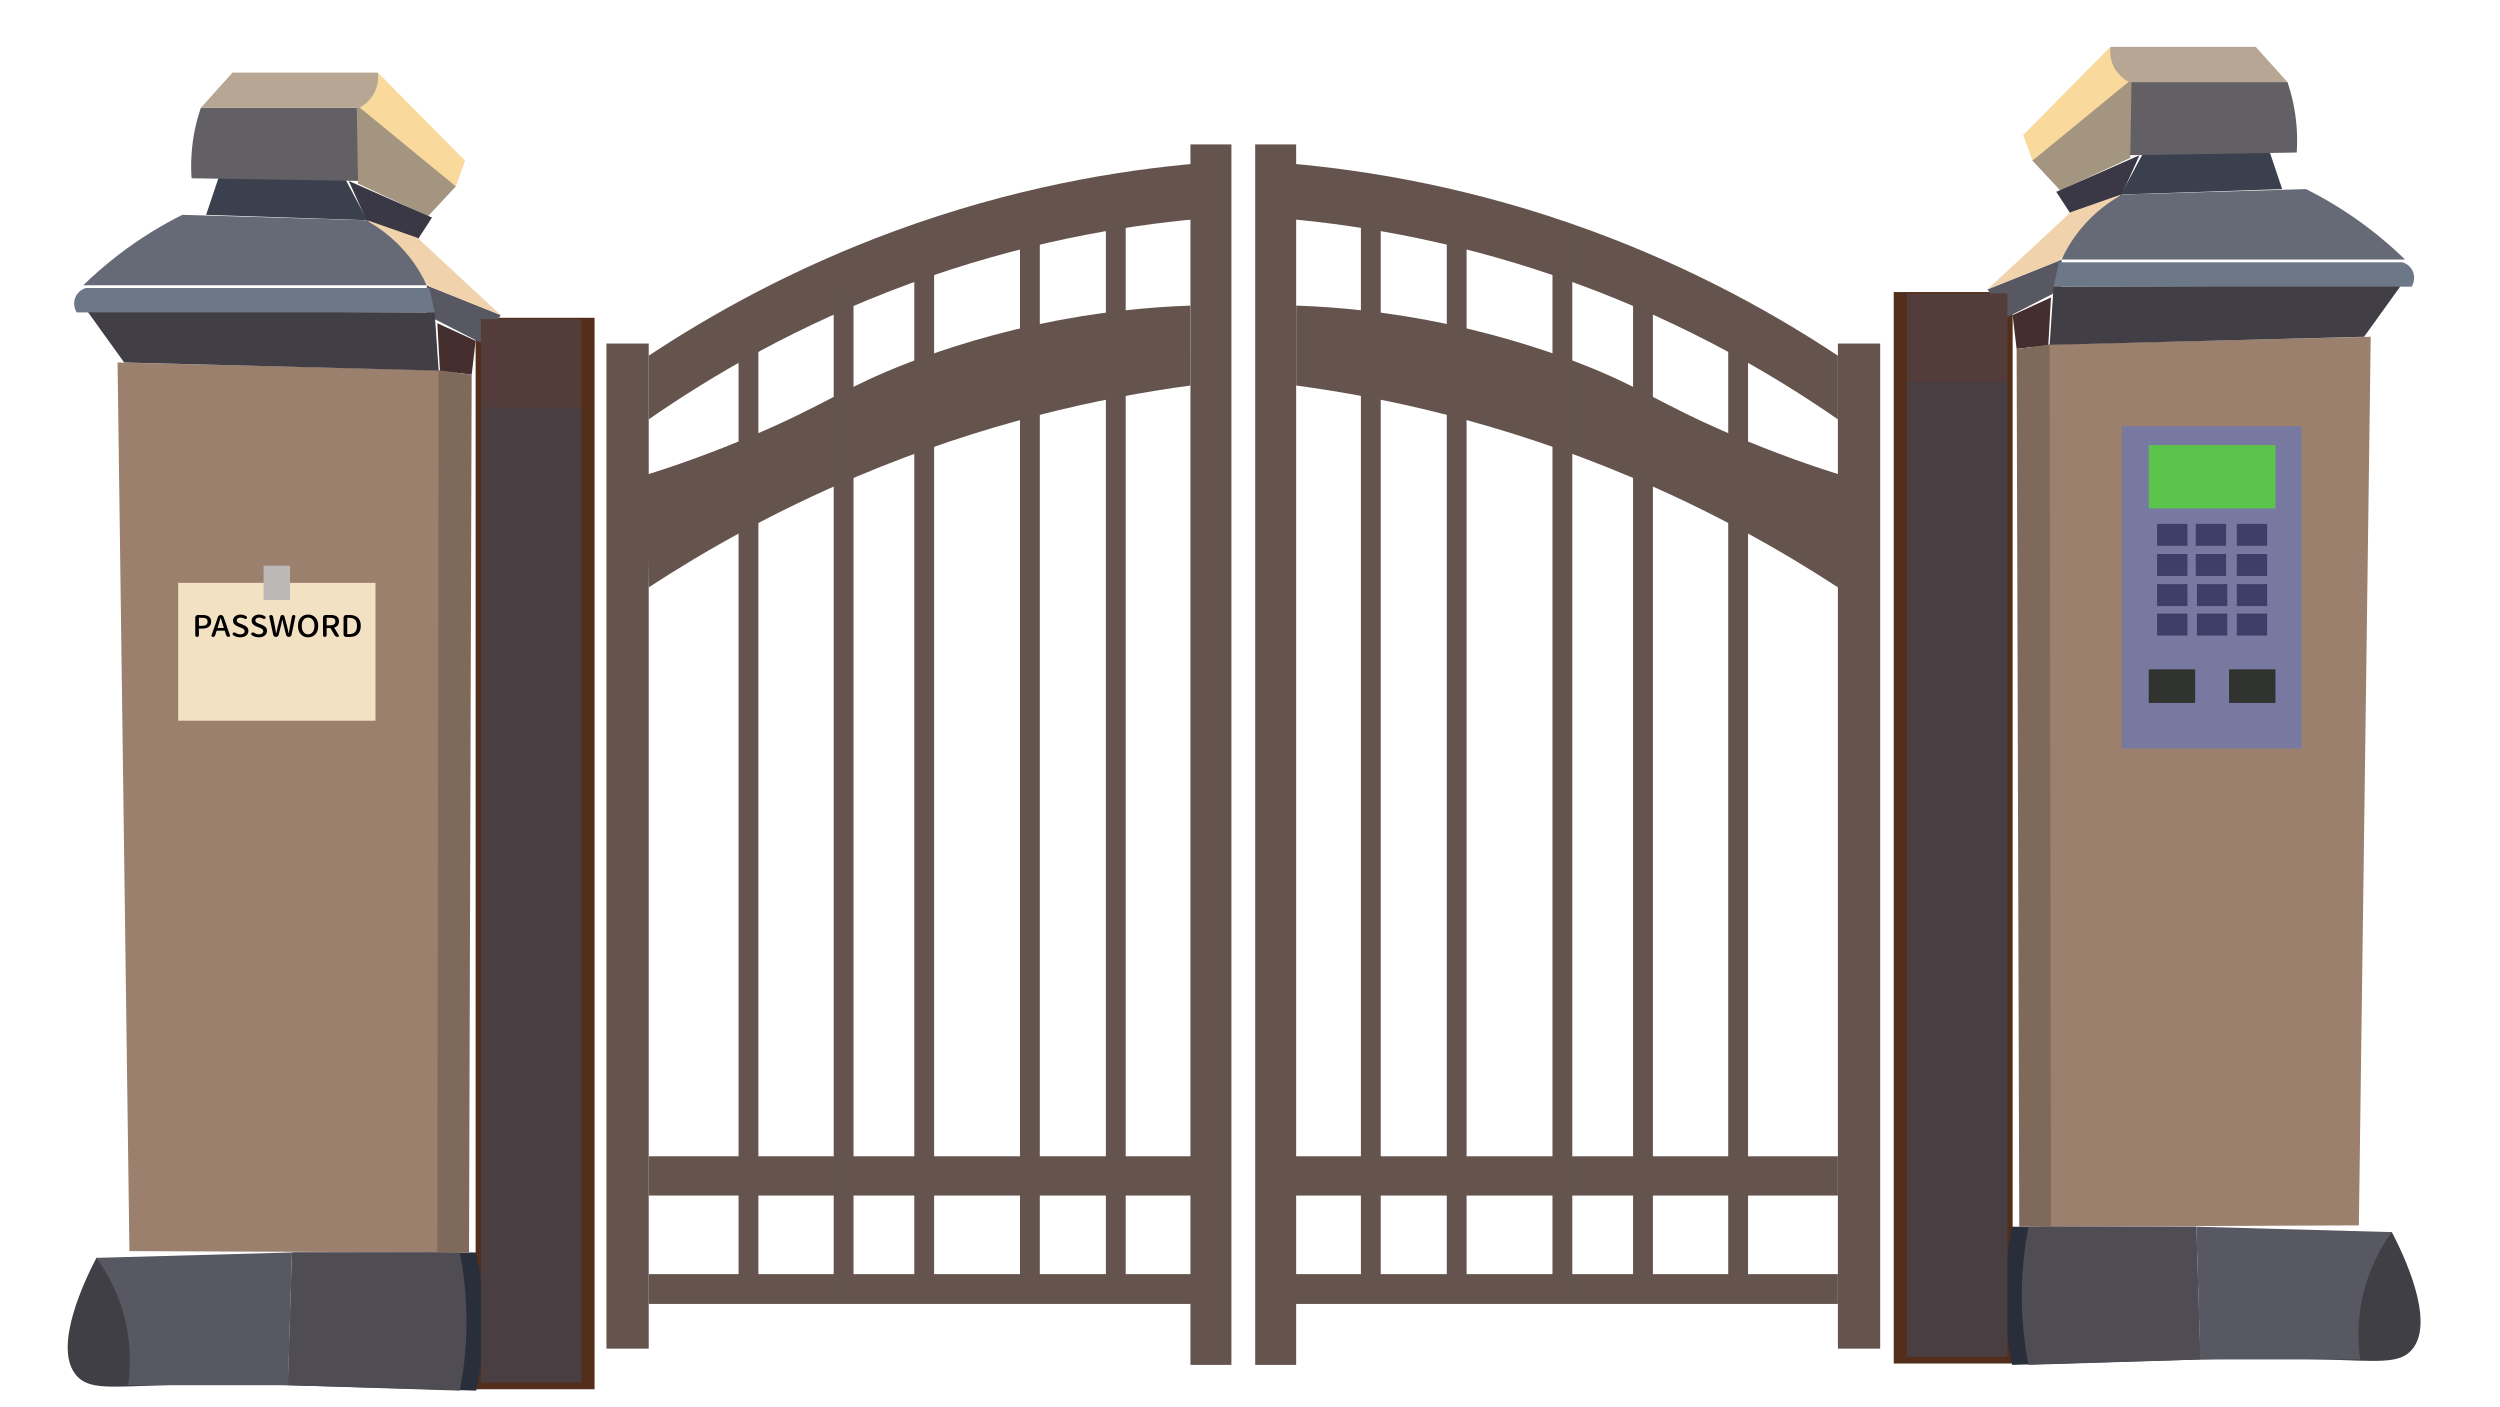
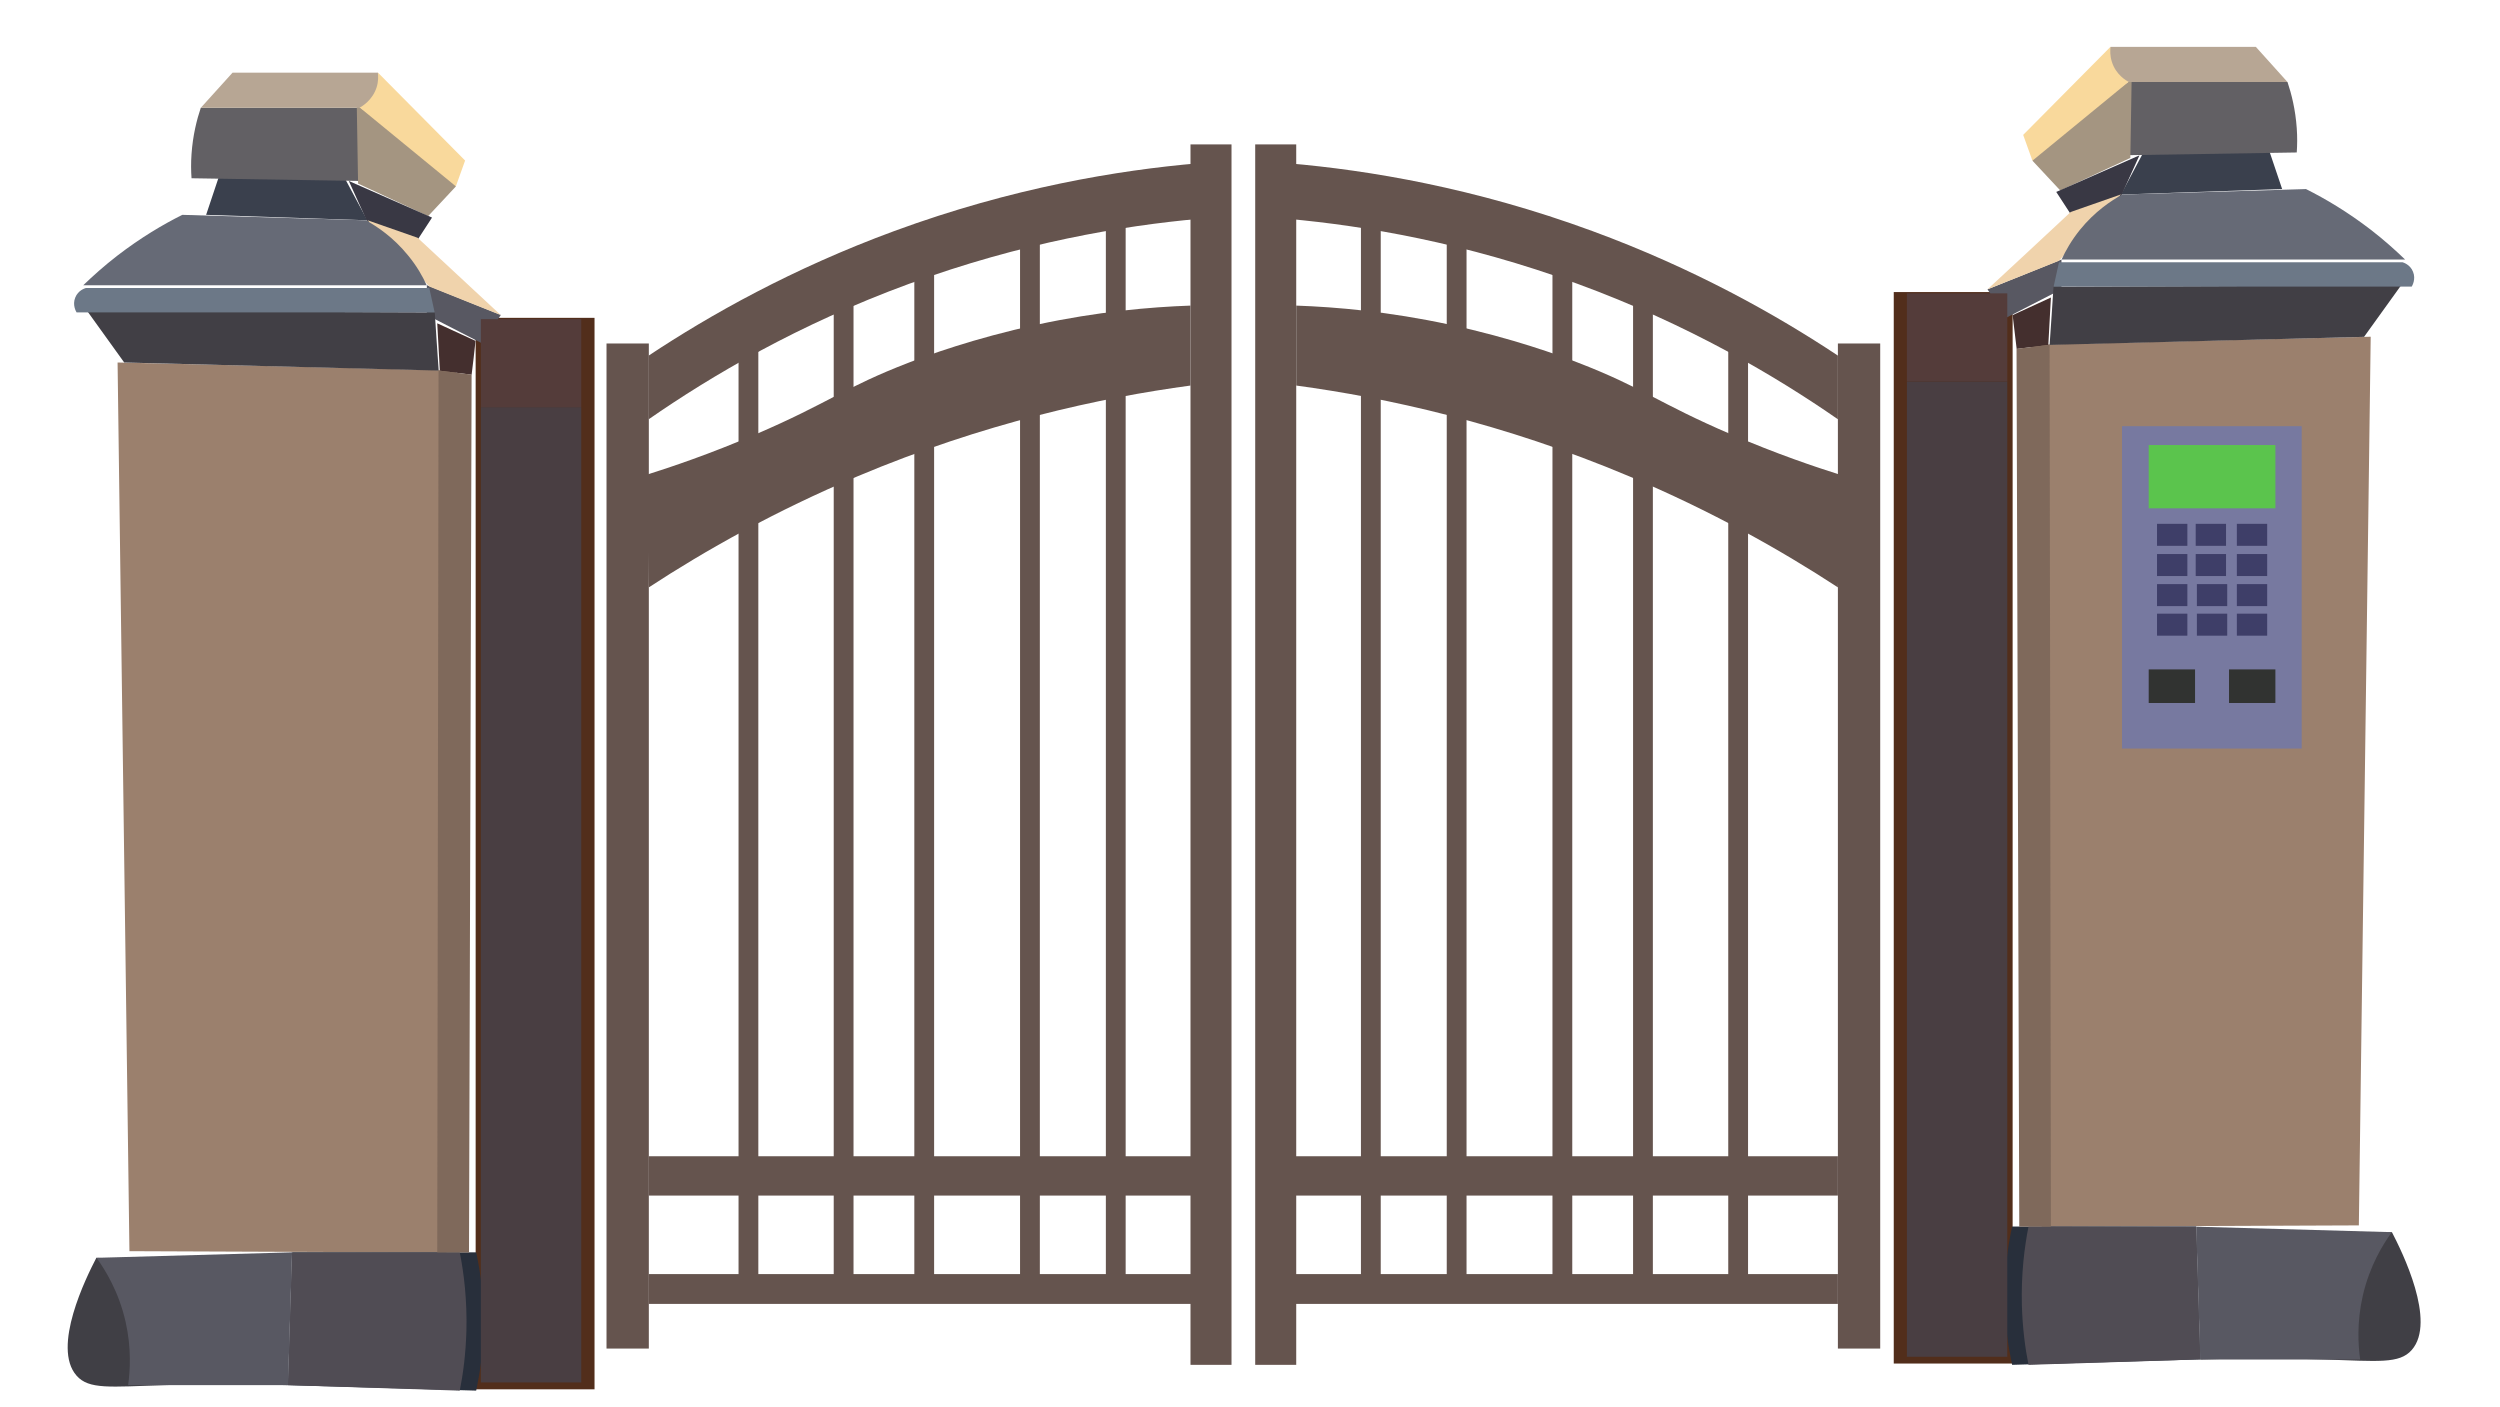
<svg xmlns="http://www.w3.org/2000/svg" version="1.1" id="圖層_1" x="0px" y="0px" viewBox="0 0 1920 1080" style="enable-background:new 0 0 1920 1080;" xml:space="preserve">
  <style type="text/css">
	.st0{fill:#403F45;}
	.st1{fill:#522E1B;}
	.st2{fill:#585862;}
	.st3{fill:#9B806D;}
	.st4{fill:#282F3B;}
	.st5{fill:#504C54;}
	.st6{fill:#413F45;}
	.st7{fill:#442F2E;}
	.st8{fill:#6C7887;}
	.st9{fill:#3A404D;}
	.st10{fill:#626064;}
	.st11{fill:#A49581;}
	.st12{fill:#F9D99C;}
	.st13{fill:#B7A694;}
	.st14{fill:#393844;}
	.st15{fill:#F0D3AC;}
	.st16{fill:#666A76;}
	.st17{fill:#7F695B;}
	.st18{fill:#543C3A;}
	.st19{fill:#493E42;}
	.st20{fill:#65544E;}
	.st21{fill:#7779A0;}
	.st22{fill:#3E3E68;}
	.st23{fill:#5BC44D;}
	.st24{fill:#313331;}
- 	.st25{fill:#F2E1C2;}
- 	.st26{fill:#BCB8B7;}
</style>
  <g>
    <g>
-       <g>
-         <path class="st0" d="M221.19,1063.84c-22.16-0.71-55.1-1.27-95.39,0c-41.29,1.3-57.47,3.49-66.97-7.28     c-19.21-21.77,7.39-75.5,15.22-90.51c49.05,1.73,98.09,3.47,147.14,5.2V1063.84z" />
-         <rect x="365.29" y="244.06" class="st1" width="91.33" height="822.9" />
-         <path class="st2" d="M370.36,263.83c-14.21-7.28-28.41-14.56-42.62-21.85V219.1c18.94,7.63,37.88,15.26,56.83,22.89     C379.83,249.27,375.1,256.55,370.36,263.83z" />
-         <path class="st3" d="M342.99,961.89c-81.2-0.35-162.4-0.69-243.6-1.04c-3.03-227.48-6.06-454.97-9.1-682.45     c86.59,2.08,173.18,4.16,259.78,6.24C347.71,510.39,345.35,736.14,342.99,961.89z" />
-         <path class="st4" d="M365.71,1068c-48.17-1.39-96.35-2.77-144.52-4.16c1.11-33.98,2.22-67.97,3.34-101.95h141.18     c3.47,16.14,6.25,36.63,5.56,60.34C370.76,1039.63,368.5,1055.05,365.71,1068z" />
-         <path class="st5" d="M353.11,1068c-43.97-1.39-87.95-2.77-131.92-4.16c1.01-33.98,2.03-67.97,3.04-101.95h128.87     c3.17,16.14,5.7,36.63,5.07,60.34C357.72,1039.63,355.66,1055.05,353.11,1068z" />
-         <path class="st6" d="M336.87,284.64c-80.5-2.08-161.01-4.16-241.51-6.24c-9.47-13.18-18.94-26.35-28.41-39.53     c88.96,0.35,177.92,0.69,266.88,1.04C334.84,254.81,335.86,269.73,336.87,284.64z" />
-         <path class="st7" d="M362.24,287.76c-8.12-1.04-16.24-2.08-24.35-3.12c-0.68-12.14-1.35-24.27-2.03-36.41     c9.81,4.51,19.62,9.02,29.43,13.52C364.27,270.42,363.26,279.09,362.24,287.76z" />
-         <path class="st8" d="M333.83,239.9c-91.67,0-183.33,0-275,0c-0.29-0.47-3.36-5.6-1.01-11.44c2.24-5.57,7.51-7.12,8.12-7.28     c87.95,0,175.89,0,263.84,0C331.12,227.42,332.48,233.66,333.83,239.9z" />
-         <path class="st9" d="M282.08,169.16c-41.27-1.39-82.53-2.77-123.8-4.16c3.38-10.06,6.77-20.11,10.15-30.17     c32.13,0.69,64.27,1.39,96.4,2.08C270.58,147.66,276.33,158.41,282.08,169.16z" />
-         <path class="st10" d="M278.02,138.99c-43.63-0.69-87.27-1.39-130.9-2.08c-0.38-5.62-0.46-11.91,0-18.73     c0.96-14.17,3.97-26.15,7.1-35.37c40.59,0,81.18,0,121.77,0C276.66,101.54,277.34,120.27,278.02,138.99z" />
-         <path class="st11" d="M328.75,166.04c-17.93-8.32-35.85-16.65-53.78-24.97c-0.34-20.11-0.68-40.23-1.01-60.34     c24.69,17.69,49.38,35.37,74.08,53.06c0.68,3.12,1.35,6.24,2.03,9.36C342.96,150.78,335.86,158.41,328.75,166.04z" />
-         <path class="st12" d="M350.06,143.15c-25.37-20.81-50.74-41.61-76.11-62.42c5.41-8.32,10.82-16.65,16.24-24.97     c22.32,22.54,44.65,45.08,66.97,67.62C354.8,129.98,352.43,136.56,350.06,143.15z" />
-         <path class="st13" d="M275.99,82.81c-40.59,0-81.18,0-121.77,0c8.12-9.02,16.24-18.03,24.35-27.05c37.21,0,74.42,0,111.62,0     c0.32,2.61,0.47,6.76-1.01,11.44C286.05,77.04,278.07,81.69,275.99,82.81z" />
-         <path class="st14" d="M320.96,183.73c-13-4.51-26.01-9.02-39.01-13.52c-4.7-10.4-9.39-20.81-14.09-31.21     c21.31,9.36,42.62,18.73,63.93,28.09C328.19,172.63,324.58,178.18,320.96,183.73z" />
-         <path class="st15" d="M384.57,241.98c-18.27-7.28-36.53-14.56-54.8-21.85c-15.9-16.99-31.8-33.98-47.69-50.98     c12.85,4.51,25.71,9.02,38.56,13.52C341.95,202.45,363.26,222.22,384.57,241.98z" />
-         <path class="st16" d="M327.74,219.1c-87.95,0-175.89,0-263.84,0c7.65-7.44,16.42-15.2,26.38-22.89     c17.66-13.63,34.74-23.72,49.72-31.21c47.02,1.39,94.03,2.77,141.05,4.16c8.54,4.66,21.1,12.96,32.47,27.05     C320.17,204.42,324.67,212.47,327.74,219.1z" />
-         <path class="st17" d="M360.21,961.89c-8.12,0-16.24,0-24.35,0c0.34-225.75,0.68-451.5,1.01-677.25     c8.46,1.04,16.91,2.08,25.37,3.12C361.57,512.47,360.89,737.18,360.21,961.89z" />
-         <rect x="369.34" y="245.1" class="st18" width="77.12" height="67.62" />
-         <rect x="369.34" y="312.73" class="st19" width="77.12" height="749.03" />
-         <path class="st2" d="M221.19,1063.84H98.41c1.54-10.81,2.68-28.29-2.03-48.9c-5.32-23.24-15.65-39.79-22.32-48.9     c50.06-1.39,100.12-2.77,150.18-4.16C223.22,995.87,222.21,1029.85,221.19,1063.84z" />
-       </g>
-       <g>
-         <path class="st0" d="M1689.81,1044.07c22.16-0.71,55.1-1.27,95.39,0c41.29,1.3,57.47,3.49,66.97-7.28     c19.21-21.77-7.39-75.5-15.22-90.51c-49.05,1.73-98.09,3.47-147.14,5.2V1044.07z" />
-         <rect x="1454.39" y="224.3" transform="matrix(-1 -4.604862e-11 4.604862e-11 -1 3000.101 1271.492)" class="st1" width="91.33" height="822.9" />
-         <path class="st2" d="M1540.64,244.06c14.21-7.28,28.41-14.56,42.62-21.85v-22.89c-18.94,7.63-37.88,15.26-56.83,22.89     C1531.17,229.5,1535.9,236.78,1540.64,244.06z" />
-         <path class="st3" d="M1568.01,942.12c81.2-0.35,162.4-0.69,243.6-1.04c3.03-227.48,6.06-454.97,9.1-682.45     c-86.59,2.08-173.18,4.16-259.78,6.24C1563.29,490.62,1565.65,716.37,1568.01,942.12z" />
-         <path class="st4" d="M1545.29,1048.23c48.17-1.39,96.35-2.77,144.52-4.16c-1.11-33.98-2.22-67.97-3.34-101.95h-141.18     c-3.47,16.14-6.25,36.63-5.56,60.34C1540.24,1019.87,1542.5,1035.28,1545.29,1048.23z" />
-         <path class="st5" d="M1557.89,1048.23c43.97-1.39,87.95-2.77,131.92-4.16c-1.01-33.98-2.03-67.97-3.04-101.95h-128.87     c-3.17,16.14-5.7,36.63-5.07,60.34C1553.28,1019.87,1555.34,1035.28,1557.89,1048.23z" />
-         <path class="st6" d="M1574.13,264.87c80.5-2.08,161.01-4.16,241.51-6.24c9.47-13.18,18.94-26.35,28.41-39.53     c-88.96,0.35-177.92,0.69-266.88,1.04C1576.16,235.05,1575.14,249.96,1574.13,264.87z" />
-         <path class="st7" d="M1548.76,267.99c8.12-1.04,16.24-2.08,24.35-3.12c0.68-12.14,1.35-24.27,2.03-36.41     c-9.81,4.51-19.62,9.02-29.43,13.52C1546.73,250.65,1547.74,259.32,1548.76,267.99z" />
-         <path class="st8" d="M1577.17,220.14c91.67,0,183.33,0,275,0c0.29-0.47,3.36-5.6,1.01-11.44c-2.24-5.57-7.51-7.12-8.12-7.28     c-87.95,0-175.89,0-263.84,0C1579.88,207.65,1578.52,213.9,1577.17,220.14z" />
-         <path class="st9" d="M1628.92,149.4c41.27-1.39,82.53-2.77,123.8-4.16c-3.38-10.06-6.77-20.11-10.15-30.17     c-32.13,0.69-64.27,1.39-96.4,2.08C1640.42,127.9,1634.67,138.65,1628.92,149.4z" />
-         <path class="st10" d="M1632.98,119.23c43.63-0.69,87.27-1.39,130.9-2.08c0.38-5.62,0.46-11.91,0-18.73     c-0.96-14.17-3.97-26.15-7.1-35.37c-40.59,0-81.18,0-121.77,0C1634.34,81.77,1633.66,100.5,1632.98,119.23z" />
-         <path class="st11" d="M1582.25,146.27c17.93-8.32,35.85-16.65,53.78-24.97c0.34-20.11,0.68-40.23,1.01-60.34     c-24.69,17.69-49.38,35.37-74.08,53.06c-0.68,3.12-1.35,6.24-2.03,9.36C1568.04,131.02,1575.14,138.65,1582.25,146.27z" />
-         <path class="st12" d="M1560.94,123.39c25.37-20.81,50.74-41.61,76.11-62.42c-5.41-8.32-10.82-16.65-16.24-24.97     c-22.32,22.54-44.65,45.08-66.97,67.62C1556.2,110.21,1558.57,116.8,1560.94,123.39z" />
-         <path class="st13" d="M1635.01,63.05c40.59,0,81.18,0,121.77,0c-8.12-9.02-16.24-18.03-24.35-27.05c-37.21,0-74.42,0-111.62,0     c-0.32,2.61-0.47,6.76,1.01,11.44C1624.95,57.27,1632.93,61.92,1635.01,63.05z" />
-         <path class="st14" d="M1590.04,163.96c13-4.51,26.01-9.02,39.01-13.52c4.7-10.4,9.39-20.81,14.09-31.21     c-21.31,9.36-42.62,18.73-63.93,28.09C1582.81,152.86,1586.42,158.41,1590.04,163.96z" />
-         <path class="st15" d="M1526.43,222.22c18.27-7.28,36.53-14.56,54.8-21.85c15.9-16.99,31.8-33.98,47.69-50.98     c-12.85,4.51-25.71,9.02-38.56,13.52C1569.05,182.69,1547.74,202.45,1526.43,222.22z" />
-         <path class="st16" d="M1583.26,199.33c87.95,0,175.89,0,263.84,0c-7.65-7.44-16.42-15.2-26.38-22.89     c-17.66-13.63-34.74-23.72-49.72-31.21c-47.02,1.39-94.03,2.77-141.05,4.16c-8.54,4.66-21.1,12.96-32.47,27.05     C1590.83,184.66,1586.33,192.7,1583.26,199.33z" />
-         <path class="st17" d="M1550.79,942.12c8.12,0,16.24,0,24.35,0c-0.34-225.75-0.68-451.5-1.01-677.25     c-8.46,1.04-16.91,2.08-25.37,3.12C1549.43,492.7,1550.11,717.41,1550.79,942.12z" />
-         <rect x="1464.53" y="225.34" transform="matrix(-1 -4.587498e-11 4.587498e-11 -1 3006.189 518.2984)" class="st18" width="77.12" height="67.62" />
-         <rect x="1464.53" y="292.96" transform="matrix(-1 -4.608726e-11 4.608726e-11 -1 3006.189 1334.952)" class="st19" width="77.12" height="749.03" />
-         <path class="st2" d="M1689.81,1044.07h122.78c-1.54-10.81-2.68-28.29,2.03-48.9c5.32-23.24,15.65-39.79,22.32-48.9     c-50.06-1.39-100.12-2.77-150.18-4.16C1687.78,976.1,1688.79,1010.09,1689.81,1044.07z" />
-       </g>
-       <g>
-         <rect x="465.75" y="263.83" class="st20" width="32.47" height="771.92" />
-         <path class="st20" d="M920.35,168.12c-58.31,5.27-135.7,18.19-222.23,49.94c-85.06,31.21-151.94,70.7-199.91,104.03     c0-16.3,0-32.6,0-48.9c47.33-31.38,110.44-66.91,188.74-95.71c90.61-33.33,171.87-46.71,233.39-52.02     C920.35,139.69,920.35,153.9,920.35,168.12z" />
-         <rect x="914.27" y="110.9" class="st20" width="31.46" height="937.33" />
-         <rect x="498.22" y="888.02" class="st20" width="422.14" height="30.17" />
-         <rect x="498.22" y="978.53" class="st20" width="422.14" height="22.89" />
-         <path class="st20" d="M914.27,296.08c-69.55,9.37-158.4,28.7-255.72,69.7c-63.11,26.59-116.58,56.73-160.33,85.31     c-0.68-28.78-1.35-57.56-2.03-86.35c19.06-5.97,48.78-15.99,84.22-31.21c55.7-23.92,67.82-35.88,117.71-55.14     c13.39-5.17,49.7-18.65,98.43-29.13c46.43-9.98,86.82-13.51,117.71-14.56C914.27,255.16,914.27,275.62,914.27,296.08z" />
-         <rect x="849.32" y="169.16" class="st20" width="15.22" height="820.81" />
-         <rect x="783.36" y="169.16" class="st20" width="15.22" height="820.81" />
-         <rect x="702.18" y="173.32" class="st20" width="15.22" height="820.81" />
-         <rect x="640.28" y="221.18" class="st20" width="15.22" height="772.96" />
-         <rect x="567.22" y="248.23" class="st20" width="15.22" height="751.11" />
-       </g>
-       <g>
-         <rect x="1411.49" y="263.83" transform="matrix(-1 -4.593404e-11 4.593404e-11 -1 2855.461 1299.581)" class="st20" width="32.47" height="771.92" />
-         <path class="st20" d="M989.36,168.12c58.31,5.27,135.7,18.19,222.23,49.94c85.06,31.21,151.94,70.7,199.91,104.03     c0-16.3,0-32.6,0-48.9c-47.33-31.38-110.44-66.91-188.74-95.71c-90.61-33.33-171.87-46.71-233.39-52.02     C989.36,139.69,989.36,153.9,989.36,168.12z" />
-         <rect x="963.99" y="110.9" transform="matrix(-1 -4.625956e-11 4.625956e-11 -1 1959.436 1159.137)" class="st20" width="31.46" height="937.33" />
-         <rect x="989.36" y="888.02" transform="matrix(-1 -4.602908e-11 4.602908e-11 -1 2400.852 1806.218)" class="st20" width="422.14" height="30.17" />
-         <rect x="989.36" y="978.53" transform="matrix(-1 -4.602464e-11 4.602464e-11 -1 2400.852 1979.952)" class="st20" width="422.14" height="22.89" />
-         <path class="st20" d="M995.45,296.08c69.55,9.37,158.4,28.7,255.72,69.7c63.11,26.59,116.58,56.73,160.33,85.31     c0.68-28.78,1.35-57.56,2.03-86.35c-19.06-5.97-48.78-15.99-84.22-31.21c-55.7-23.92-67.82-35.88-117.71-55.14     c-13.39-5.17-49.7-18.65-98.43-29.13c-46.43-9.98-86.82-13.51-117.71-14.56C995.45,255.16,995.45,275.62,995.45,296.08z" />
-         <rect x="1045.17" y="169.16" transform="matrix(-1 -4.624802e-11 4.624802e-11 -1 2105.56 1159.137)" class="st20" width="15.22" height="820.81" />
-         <rect x="1111.13" y="169.16" transform="matrix(-1 -4.588919e-11 4.588919e-11 -1 2237.477 1159.137)" class="st20" width="15.22" height="820.81" />
-         <rect x="1192.31" y="173.32" transform="matrix(-1 -4.648694e-11 4.648694e-11 -1 2399.838 1167.46)" class="st20" width="15.22" height="820.81" />
-         <rect x="1254.21" y="221.18" transform="matrix(-1 -4.636748e-11 4.636748e-11 -1 2523.637 1215.315)" class="st20" width="15.22" height="772.96" />
-         <rect x="1327.27" y="248.23" transform="matrix(-1 -4.648694e-11 4.648694e-11 -1 2669.762 1247.565)" class="st20" width="15.22" height="751.11" />
-       </g>
-       <rect x="1629.67" y="327.29" class="st21" width="138.01" height="247.6" />
-       <g>
-         <rect x="1656.63" y="402.33" class="st22" width="23.31" height="16.86" />
-         <rect x="1686.33" y="402.33" class="st22" width="23.31" height="16.86" />
-         <rect x="1717.86" y="402.33" class="st22" width="23.31" height="16.86" />
-         <rect x="1717.86" y="425.47" class="st22" width="23.31" height="16.86" />
-         <rect x="1686.33" y="425.47" class="st22" width="23.31" height="16.86" />
-         <rect x="1656.63" y="425.47" class="st22" width="23.31" height="16.86" />
-         <rect x="1656.63" y="448.61" class="st22" width="23.31" height="16.86" />
-         <rect x="1687.24" y="448.61" class="st22" width="23.31" height="16.86" />
-         <rect x="1717.86" y="448.61" class="st22" width="23.31" height="16.86" />
-         <rect x="1717.86" y="471.25" class="st22" width="23.31" height="16.86" />
-         <rect x="1687.24" y="471.25" class="st22" width="23.31" height="16.86" />
-         <rect x="1656.63" y="471.25" class="st22" width="23.31" height="16.86" />
-       </g>
-       <rect x="1650.23" y="341.84" class="st23" width="97.34" height="48.59" />
-       <rect x="1650.23" y="514.06" class="st24" width="35.64" height="25.78" />
-       <rect x="1711.92" y="514.06" class="st24" width="35.64" height="25.78" />
+       <path class="st0" d="M221.2,1063.8c-22.2-0.7-55.1-1.3-95.4,0c-41.3,1.3-57.5,3.5-67-7.3c-19.2-21.8,7.4-75.5,15.2-90.5    c49.1,1.7,98.1,3.5,147.1,5.2V1063.8z" />
+       <rect x="365.3" y="244.1" class="st1" width="91.3" height="822.9" />
+       <path class="st2" d="M370.4,263.8c-14.2-7.3-28.4-14.6-42.6-21.9v-22.9c18.9,7.6,37.9,15.3,56.8,22.9    C379.8,249.3,375.1,256.5,370.4,263.8z" />
+       <path class="st3" d="M343,961.9c-81.2-0.3-162.4-0.7-243.6-1c-3-227.5-6.1-455-9.1-682.5c86.6,2.1,173.2,4.2,259.8,6.2    C347.7,510.4,345.4,736.1,343,961.9z" />
+       <path class="st4" d="M365.7,1068c-48.2-1.4-96.4-2.8-144.5-4.2c1.1-34,2.2-68,3.3-102h141.2c3.5,16.1,6.3,36.6,5.6,60.3    C370.8,1039.6,368.5,1055.1,365.7,1068z" />
+       <path class="st5" d="M353.1,1068c-44-1.4-88-2.8-131.9-4.2c1-34,2-68,3-102h128.9c3.2,16.1,5.7,36.6,5.1,60.3    C357.7,1039.6,355.7,1055.1,353.1,1068z" />
+       <path class="st6" d="M336.9,284.6c-80.5-2.1-161-4.2-241.5-6.2c-9.5-13.2-18.9-26.4-28.4-39.5c89,0.4,177.9,0.7,266.9,1    C334.8,254.8,335.9,269.7,336.9,284.6z" />
+       <path class="st7" d="M362.2,287.8c-8.1-1-16.2-2.1-24.4-3.1c-0.7-12.1-1.4-24.3-2-36.4c9.8,4.5,19.6,9,29.4,13.5    C364.3,270.4,363.3,279.1,362.2,287.8z" />
+       <path class="st8" d="M333.8,239.9c-91.7,0-183.3,0-275,0c-0.3-0.5-3.4-5.6-1-11.4c2.2-5.6,7.5-7.1,8.1-7.3c87.9,0,175.9,0,263.8,0    C331.1,227.4,332.5,233.7,333.8,239.9z" />
+       <path class="st9" d="M282.1,169.2c-41.3-1.4-82.5-2.8-123.8-4.2c3.4-10.1,6.8-20.1,10.1-30.2c32.1,0.7,64.3,1.4,96.4,2.1    C270.6,147.7,276.3,158.4,282.1,169.2z" />
+       <path class="st10" d="M278,139c-43.6-0.7-87.3-1.4-130.9-2.1c-0.4-5.6-0.5-11.9,0-18.7c1-14.2,4-26.2,7.1-35.4    c40.6,0,81.2,0,121.8,0C276.7,101.5,277.3,120.3,278,139z" />
+       <path class="st11" d="M328.8,166c-17.9-8.3-35.9-16.6-53.8-25c-0.3-20.1-0.7-40.2-1-60.3c24.7,17.7,49.4,35.4,74.1,53.1    c0.7,3.1,1.4,6.2,2,9.4C343,150.8,335.9,158.4,328.8,166z" />
+       <path class="st12" d="M350.1,143.1c-25.4-20.8-50.7-41.6-76.1-62.4c5.4-8.3,10.8-16.7,16.2-25c22.3,22.5,44.6,45.1,67,67.6    C354.8,130,352.4,136.6,350.1,143.1z" />
+       <path class="st13" d="M276,82.8c-40.6,0-81.2,0-121.8,0c8.1-9,16.2-18,24.4-27c37.2,0,74.4,0,111.6,0c0.3,2.6,0.5,6.8-1,11.4    C286,77,278.1,81.7,276,82.8z" />
+       <path class="st14" d="M321,183.7c-13-4.5-26-9-39-13.5c-4.7-10.4-9.4-20.8-14.1-31.2c21.3,9.4,42.6,18.7,63.9,28.1    C328.2,172.6,324.6,178.2,321,183.7z" />
+       <path class="st15" d="M384.6,242c-18.3-7.3-36.5-14.6-54.8-21.9c-15.9-17-31.8-34-47.7-51c12.9,4.5,25.7,9,38.6,13.5    C342,202.4,363.3,222.2,384.6,242z" />
+       <path class="st16" d="M327.7,219.1c-87.9,0-175.9,0-263.8,0c7.7-7.4,16.4-15.2,26.4-22.9c17.7-13.6,34.7-23.7,49.7-31.2    c47,1.4,94,2.8,141,4.2c8.5,4.7,21.1,13,32.5,27.1C320.2,204.4,324.7,212.5,327.7,219.1z" />
+       <path class="st17" d="M360.2,961.9c-8.1,0-16.2,0-24.4,0c0.3-225.8,0.7-451.5,1-677.3c8.5,1,16.9,2.1,25.4,3.1    C361.6,512.5,360.9,737.2,360.2,961.9z" />
+       <rect x="369.3" y="245.1" class="st18" width="77.1" height="67.6" />
+       <rect x="369.3" y="312.7" class="st19" width="77.1" height="749" />
+       <path class="st2" d="M221.2,1063.8H98.4c1.5-10.8,2.7-28.3-2-48.9c-5.3-23.2-15.7-39.8-22.3-48.9c50.1-1.4,100.1-2.8,150.2-4.2    C223.2,995.9,222.2,1029.8,221.2,1063.8z" />
    </g>
-     <rect x="136.81" y="447.61" class="st25" width="151.57" height="105.89" />
-     <rect x="202.44" y="434.41" class="st26" width="20.31" height="26.4" />
    <g>
-       <path d="M152.35,488.78c-0.28,0.26-0.61,0.39-0.99,0.39s-0.72-0.13-0.99-0.39c-0.28-0.26-0.41-0.57-0.41-0.93v-13.6    c0-0.54,0.2-1,0.6-1.38c0.4-0.38,0.89-0.57,1.45-0.57h3.36c4.52,0,6.78,1.7,6.78,5.1c0,1.77-0.61,3.11-1.83,4.01    c-1.22,0.9-2.84,1.35-4.86,1.35H153c-0.16,0-0.24,0.07-0.24,0.22v4.85C152.76,488.21,152.63,488.52,152.35,488.78z M152.76,480.43    c0,0.15,0.08,0.22,0.24,0.22h2.2c1.42,0,2.47-0.26,3.17-0.79c0.69-0.53,1.04-1.35,1.04-2.45c0-1.09-0.35-1.85-1.05-2.29    s-1.79-0.66-3.27-0.66H153c-0.16,0-0.24,0.07-0.24,0.22V480.43z" />
-       <path d="M175.59,489.17c-0.44,0-0.84-0.13-1.19-0.38c-0.35-0.25-0.59-0.57-0.72-0.96l-1.02-3.24c-0.05-0.15-0.15-0.22-0.31-0.22    h-5.72c-0.16,0-0.26,0.07-0.31,0.22l-1.04,3.29c-0.13,0.39-0.36,0.7-0.7,0.94c-0.34,0.24-0.72,0.36-1.15,0.36    c-0.35,0-0.62-0.13-0.83-0.4c-0.13-0.18-0.19-0.37-0.19-0.56c0-0.1,0.02-0.21,0.05-0.31l4.94-14.13c0.16-0.43,0.43-0.78,0.83-1.05    c0.39-0.27,0.83-0.4,1.31-0.4c0.48,0,0.92,0.13,1.31,0.4c0.39,0.27,0.67,0.62,0.83,1.05l4.91,14.07c0.05,0.12,0.07,0.23,0.07,0.34    c0,0.21-0.07,0.4-0.21,0.58C176.24,489.03,175.95,489.17,175.59,489.17z M167.13,482.06c-0.02,0.06-0.01,0.11,0.02,0.16    c0.03,0.04,0.08,0.07,0.14,0.07h4.39c0.06,0,0.11-0.02,0.14-0.07c0.03-0.04,0.04-0.1,0.02-0.16l-0.64-2.06    c-0.3-0.91-0.86-2.76-1.68-5.55c-0.02-0.03-0.04-0.04-0.07-0.04c-0.03,0-0.05,0.01-0.05,0.04c-0.44,1.65-0.98,3.5-1.63,5.55    L167.13,482.06z" />
-       <path d="M184.45,489.46c-2,0-3.79-0.56-5.36-1.68c-0.32-0.21-0.47-0.51-0.47-0.89c0-0.33,0.11-0.6,0.33-0.81    c0.22-0.25,0.5-0.39,0.85-0.4c0.03,0,0.06,0,0.09,0c0.31,0,0.6,0.08,0.85,0.25c1.2,0.82,2.45,1.23,3.76,1.23    c1.07,0,1.9-0.22,2.49-0.65s0.89-1.01,0.89-1.74c0-0.3-0.06-0.57-0.17-0.81c-0.11-0.24-0.23-0.44-0.35-0.59    c-0.13-0.16-0.34-0.32-0.65-0.5c-0.31-0.18-0.56-0.31-0.74-0.39c-0.19-0.08-0.5-0.21-0.94-0.39l-2.48-1.01    c-2.41-0.97-3.61-2.45-3.61-4.43c0-1.33,0.55-2.43,1.65-3.32c1.1-0.89,2.5-1.33,4.21-1.33c1.65,0,3.16,0.47,4.51,1.41    c0.28,0.19,0.43,0.47,0.43,0.83c0,0.28-0.1,0.53-0.28,0.74c-0.21,0.22-0.47,0.35-0.78,0.38c-0.05,0.01-0.09,0.02-0.14,0.02    c-0.27,0-0.51-0.07-0.73-0.22c-0.93-0.57-1.93-0.85-3-0.85c-0.91,0-1.64,0.2-2.19,0.59c-0.54,0.4-0.81,0.93-0.81,1.6    c0,0.27,0.06,0.52,0.18,0.76c0.12,0.24,0.25,0.44,0.39,0.59c0.14,0.16,0.37,0.31,0.67,0.47c0.31,0.16,0.56,0.28,0.76,0.37    c0.2,0.09,0.49,0.2,0.89,0.34l2.43,0.98c1.17,0.48,2.06,1.07,2.69,1.78s0.95,1.64,0.95,2.78c0,1.4-0.57,2.57-1.71,3.5    S186.35,489.46,184.45,489.46z" />
-       <path d="M198.74,489.46c-2,0-3.79-0.56-5.36-1.68c-0.32-0.21-0.47-0.51-0.47-0.89c0-0.33,0.11-0.6,0.33-0.81    c0.22-0.25,0.5-0.39,0.85-0.4c0.03,0,0.06,0,0.09,0c0.31,0,0.6,0.08,0.85,0.25c1.2,0.82,2.45,1.23,3.76,1.23    c1.07,0,1.9-0.22,2.49-0.65s0.89-1.01,0.89-1.74c0-0.3-0.06-0.57-0.17-0.81c-0.11-0.24-0.23-0.44-0.35-0.59s-0.34-0.32-0.65-0.5    c-0.31-0.18-0.56-0.31-0.74-0.39c-0.19-0.08-0.5-0.21-0.94-0.39l-2.48-1.01c-2.41-0.97-3.61-2.45-3.61-4.43    c0-1.33,0.55-2.43,1.65-3.32c1.1-0.89,2.5-1.33,4.21-1.33c1.65,0,3.16,0.47,4.51,1.41c0.28,0.19,0.43,0.47,0.43,0.83    c0,0.28-0.1,0.53-0.28,0.74c-0.21,0.22-0.47,0.35-0.78,0.38c-0.05,0.01-0.09,0.02-0.14,0.02c-0.27,0-0.51-0.07-0.73-0.22    c-0.93-0.57-1.93-0.85-3-0.85c-0.91,0-1.64,0.2-2.19,0.59c-0.54,0.4-0.81,0.93-0.81,1.6c0,0.27,0.06,0.52,0.18,0.76    c0.12,0.24,0.25,0.44,0.39,0.59c0.14,0.16,0.37,0.31,0.67,0.47c0.31,0.16,0.56,0.28,0.76,0.37c0.2,0.09,0.49,0.2,0.89,0.34    l2.43,0.98c1.17,0.48,2.06,1.07,2.69,1.78c0.63,0.71,0.95,1.64,0.95,2.78c0,1.4-0.57,2.57-1.71,3.5S200.65,489.46,198.74,489.46z" />
-       <path d="M211.88,489.17c-0.49,0-0.93-0.15-1.31-0.45c-0.39-0.3-0.63-0.67-0.72-1.12l-3.02-13.93c-0.02-0.1-0.02-0.19-0.02-0.27    c0-0.25,0.09-0.48,0.26-0.67c0.24-0.28,0.54-0.42,0.92-0.42c0.43,0,0.8,0.13,1.12,0.39s0.52,0.59,0.58,0.97l1.42,7.42l0.95,5.35    c0,0.03,0.02,0.04,0.05,0.04c0.03,0,0.06-0.01,0.07-0.04c0.3-1.4,0.69-3.18,1.18-5.35l2.01-7.65c0.1-0.33,0.28-0.6,0.57-0.82    c0.28-0.22,0.61-0.32,0.97-0.32c0.36,0,0.68,0.11,0.97,0.32s0.47,0.49,0.57,0.82l2.01,7.65c0.17,0.69,0.41,1.71,0.71,3.06    c0.3,1.36,0.46,2.12,0.5,2.28c0.02,0.03,0.04,0.04,0.08,0.04c0.04,0,0.06-0.01,0.06-0.04c0.11-0.72,0.28-1.71,0.5-3    s0.35-2.06,0.4-2.35l1.44-7.54c0.06-0.36,0.24-0.66,0.54-0.89c0.3-0.24,0.65-0.36,1.04-0.36c0.35,0,0.63,0.13,0.85,0.38    c0.17,0.19,0.26,0.41,0.26,0.65c0,0.07-0.01,0.15-0.02,0.22l-2.91,14c-0.11,0.46-0.36,0.85-0.74,1.15s-0.83,0.46-1.33,0.46    c-0.5,0-0.96-0.15-1.36-0.45c-0.4-0.3-0.66-0.68-0.77-1.14l-1.98-7.78c-0.3-1.27-0.58-2.53-0.83-3.8c0-0.04-0.02-0.07-0.06-0.07    c-0.04,0-0.07,0.02-0.08,0.07c-0.09,0.49-0.36,1.76-0.8,3.8l-1.96,7.81c-0.11,0.46-0.36,0.84-0.76,1.13    S212.37,489.17,211.88,489.17z" />
-       <path d="M242.25,487.08c-1.43,1.59-3.3,2.38-5.62,2.38c-2.32,0-4.2-0.79-5.62-2.38c-1.43-1.59-2.14-3.72-2.14-6.41    s0.71-4.8,2.14-6.35c1.43-1.55,3.3-2.33,5.62-2.33c2.32,0,4.2,0.78,5.62,2.34c1.43,1.56,2.14,3.67,2.14,6.34    C244.39,483.36,243.68,485.49,242.25,487.08z M233.07,485.4c0.88,1.17,2.06,1.76,3.54,1.76c1.48,0,2.67-0.59,3.56-1.76    c0.89-1.17,1.34-2.75,1.34-4.73c0-1.97-0.45-3.52-1.34-4.66c-0.89-1.14-2.08-1.71-3.56-1.71c-1.48,0-2.66,0.57-3.54,1.71    c-0.88,1.14-1.32,2.69-1.32,4.66C231.75,482.66,232.19,484.23,233.07,485.4z" />
-       <path d="M260.17,487.87c0.08,0.15,0.12,0.29,0.12,0.44s-0.04,0.29-0.12,0.44c-0.19,0.28-0.46,0.42-0.8,0.42    c-0.49,0-0.95-0.12-1.37-0.35c-0.43-0.23-0.76-0.55-0.99-0.95l-3.14-5.3c-0.08-0.13-0.2-0.2-0.35-0.2h-2.41    c-0.16,0-0.24,0.07-0.24,0.22v5.26c0,0.36-0.14,0.67-0.41,0.93c-0.28,0.26-0.61,0.39-0.99,0.39s-0.72-0.13-0.99-0.39    c-0.28-0.26-0.41-0.57-0.41-0.93v-13.6c0-0.54,0.2-1,0.6-1.38c0.4-0.38,0.89-0.57,1.45-0.57h3.78c4.28,0,6.43,1.63,6.43,4.88    c0,1.22-0.31,2.23-0.92,3.03c-0.61,0.8-1.47,1.38-2.58,1.73c-0.14,0.06-0.17,0.15-0.09,0.27L260.17,487.87z M251.1,474.46    c-0.16,0-0.24,0.07-0.24,0.22v5.35c0,0.15,0.08,0.22,0.24,0.22h2.46c2.66,0,3.99-1.02,3.99-3.06c0-0.98-0.33-1.68-0.99-2.1    c-0.66-0.42-1.66-0.63-3-0.63H251.1z" />
-       <path d="M265.91,489.17c-0.57,0-1.05-0.19-1.45-0.57c-0.4-0.38-0.6-0.84-0.6-1.38v-12.97c0-0.54,0.2-1,0.6-1.38    c0.4-0.38,0.89-0.57,1.45-0.57h2.58c2.76,0,4.87,0.71,6.36,2.14c1.48,1.42,2.22,3.5,2.22,6.23c0,2.73-0.74,4.83-2.21,6.3    c-1.47,1.47-3.55,2.2-6.23,2.2H265.91z M266.67,486.8c0,0.15,0.08,0.22,0.24,0.2h1.39c1.92,0,3.38-0.53,4.38-1.6    c1-1.07,1.5-2.64,1.5-4.73c0-4.14-1.96-6.21-5.88-6.19h-1.39c-0.16,0-0.24,0.07-0.24,0.22V486.8z" />
+       <path class="st0" d="M1689.8,1044.1c22.2-0.7,55.1-1.3,95.4,0c41.3,1.3,57.5,3.5,67-7.3c19.2-21.8-7.4-75.5-15.2-90.5    c-49.1,1.7-98.1,3.5-147.1,5.2V1044.1z" />
+       <rect x="1454.4" y="224.3" class="st1" width="91.3" height="822.9" />
+       <path class="st2" d="M1540.6,244.1c14.2-7.3,28.4-14.6,42.6-21.9v-22.9c-18.9,7.6-37.9,15.3-56.8,22.9    C1531.2,229.5,1535.9,236.8,1540.6,244.1z" />
+       <path class="st3" d="M1568,942.1c81.2-0.3,162.4-0.7,243.6-1c3-227.5,6.1-455,9.1-682.5c-86.6,2.1-173.2,4.2-259.8,6.2    C1563.3,490.6,1565.7,716.4,1568,942.1z" />
+       <path class="st4" d="M1545.3,1048.2c48.2-1.4,96.3-2.8,144.5-4.2c-1.1-34-2.2-68-3.3-102h-141.2c-3.5,16.1-6.3,36.6-5.6,60.3    C1540.2,1019.9,1542.5,1035.3,1545.3,1048.2z" />
+       <path class="st5" d="M1557.9,1048.2c44-1.4,87.9-2.8,131.9-4.2c-1-34-2-68-3-102h-128.9c-3.2,16.1-5.7,36.6-5.1,60.3    C1553.3,1019.9,1555.3,1035.3,1557.9,1048.2z" />
+       <path class="st6" d="M1574.1,264.9c80.5-2.1,161-4.2,241.5-6.2c9.5-13.2,18.9-26.4,28.4-39.5c-89,0.4-177.9,0.7-266.9,1    C1576.2,235.1,1575.1,250,1574.1,264.9z" />
+       <path class="st7" d="M1548.8,268c8.1-1,16.2-2.1,24.3-3.1c0.7-12.1,1.3-24.3,2-36.4c-9.8,4.5-19.6,9-29.4,13.5    C1546.7,250.6,1547.7,259.3,1548.8,268z" />
+       <path class="st8" d="M1577.2,220.1c91.7,0,183.3,0,275,0c0.3-0.5,3.4-5.6,1-11.4c-2.2-5.6-7.5-7.1-8.1-7.3    c-87.9,0-175.9,0-263.8,0C1579.9,207.6,1578.5,213.9,1577.2,220.1z" />
+       <path class="st9" d="M1628.9,149.4c41.3-1.4,82.5-2.8,123.8-4.2c-3.4-10.1-6.8-20.1-10.2-30.2c-32.1,0.7-64.3,1.4-96.4,2.1    C1640.4,127.9,1634.7,138.6,1628.9,149.4z" />
+       <path class="st10" d="M1633,119.2c43.6-0.7,87.3-1.4,130.9-2.1c0.4-5.6,0.5-11.9,0-18.7c-1-14.2-4-26.2-7.1-35.4    c-40.6,0-81.2,0-121.8,0C1634.3,81.8,1633.7,100.5,1633,119.2z" />
+       <path class="st11" d="M1582.3,146.3c17.9-8.3,35.8-16.6,53.8-25c0.3-20.1,0.7-40.2,1-60.3c-24.7,17.7-49.4,35.4-74.1,53.1    c-0.7,3.1-1.3,6.2-2,9.4C1568,131,1575.1,138.6,1582.3,146.3z" />
+       <path class="st12" d="M1560.9,123.4c25.4-20.8,50.7-41.6,76.1-62.4c-5.4-8.3-10.8-16.7-16.2-25c-22.3,22.5-44.7,45.1-67,67.6    C1556.2,110.2,1558.6,116.8,1560.9,123.4z" />
+       <path class="st13" d="M1635,63c40.6,0,81.2,0,121.8,0c-8.1-9-16.2-18-24.3-27c-37.2,0-74.4,0-111.6,0c-0.3,2.6-0.5,6.8,1,11.4    C1624.9,57.3,1632.9,61.9,1635,63z" />
+       <path class="st14" d="M1590,164c13-4.5,26-9,39-13.5c4.7-10.4,9.4-20.8,14.1-31.2c-21.3,9.4-42.6,18.7-63.9,28.1    C1582.8,152.9,1586.4,158.4,1590,164z" />
+       <path class="st15" d="M1526.4,222.2c18.3-7.3,36.5-14.6,54.8-21.9c15.9-17,31.8-34,47.7-51c-12.8,4.5-25.7,9-38.6,13.5    C1569.1,182.7,1547.7,202.4,1526.4,222.2z" />
+       <path class="st16" d="M1583.3,199.3c87.9,0,175.9,0,263.8,0c-7.7-7.4-16.4-15.2-26.4-22.9c-17.7-13.6-34.7-23.7-49.7-31.2    c-47,1.4-94,2.8-141.1,4.2c-8.5,4.7-21.1,13-32.5,27.1C1590.8,184.7,1586.3,192.7,1583.3,199.3z" />
+       <path class="st17" d="M1550.8,942.1c8.1,0,16.2,0,24.3,0c-0.3-225.8-0.7-451.5-1-677.3c-8.5,1-16.9,2.1-25.4,3.1    C1549.4,492.7,1550.1,717.4,1550.8,942.1z" />
+       <rect x="1464.5" y="225.3" class="st18" width="77.1" height="67.6" />
+       <rect x="1464.5" y="293" class="st19" width="77.1" height="749" />
+       <path class="st2" d="M1689.8,1044.1h122.8c-1.5-10.8-2.7-28.3,2-48.9c5.3-23.2,15.7-39.8,22.3-48.9c-50.1-1.4-100.1-2.8-150.2-4.2    C1687.8,976.1,1688.8,1010.1,1689.8,1044.1z" />
    </g>
+     <g>
+       <rect x="465.8" y="263.8" class="st20" width="32.5" height="771.9" />
+       <path class="st20" d="M920.3,168.1c-58.3,5.3-135.7,18.2-222.2,49.9c-85.1,31.2-151.9,70.7-199.9,104c0-16.3,0-32.6,0-48.9    c47.3-31.4,110.4-66.9,188.7-95.7c90.6-33.3,171.9-46.7,233.4-52C920.3,139.7,920.3,153.9,920.3,168.1z" />
+       <rect x="914.3" y="110.9" class="st20" width="31.5" height="937.3" />
+       <rect x="498.2" y="888" class="st20" width="422.1" height="30.2" />
+       <rect x="498.2" y="978.5" class="st20" width="422.1" height="22.9" />
+       <path class="st20" d="M914.3,296.1c-69.5,9.4-158.4,28.7-255.7,69.7c-63.1,26.6-116.6,56.7-160.3,85.3c-0.7-28.8-1.4-57.6-2-86.4    c19.1-6,48.8-16,84.2-31.2c55.7-23.9,67.8-35.9,117.7-55.1c13.4-5.2,49.7-18.6,98.4-29.1c46.4-10,86.8-13.5,117.7-14.6    C914.3,255.2,914.3,275.6,914.3,296.1z" />
+       <rect x="849.3" y="169.2" class="st20" width="15.2" height="820.8" />
+       <rect x="783.4" y="169.2" class="st20" width="15.2" height="820.8" />
+       <rect x="702.2" y="173.3" class="st20" width="15.2" height="820.8" />
+       <rect x="640.3" y="221.2" class="st20" width="15.2" height="773" />
+       <rect x="567.2" y="248.2" class="st20" width="15.2" height="751.1" />
+     </g>
+     <g>
+       <rect x="1411.5" y="263.8" class="st20" width="32.5" height="771.9" />
+       <path class="st20" d="M989.4,168.1c58.3,5.3,135.7,18.2,222.2,49.9c85.1,31.2,151.9,70.7,199.9,104c0-16.3,0-32.6,0-48.9    c-47.3-31.4-110.4-66.9-188.7-95.7c-90.6-33.3-171.9-46.7-233.4-52C989.4,139.7,989.4,153.9,989.4,168.1z" />
+       <rect x="964" y="110.9" class="st20" width="31.5" height="937.3" />
+       <rect x="989.4" y="888" class="st20" width="422.1" height="30.2" />
+       <rect x="989.4" y="978.5" class="st20" width="422.1" height="22.9" />
+       <path class="st20" d="M995.5,296.1c69.5,9.4,158.4,28.7,255.7,69.7c63.1,26.6,116.6,56.7,160.3,85.3c0.7-28.8,1.3-57.6,2-86.4    c-19.1-6-48.8-16-84.2-31.2c-55.7-23.9-67.8-35.9-117.7-55.1c-13.4-5.2-49.7-18.6-98.4-29.1c-46.4-10-86.8-13.5-117.7-14.6    C995.5,255.2,995.5,275.6,995.5,296.1z" />
+       <rect x="1045.2" y="169.2" class="st20" width="15.2" height="820.8" />
+       <rect x="1111.1" y="169.2" class="st20" width="15.2" height="820.8" />
+       <rect x="1192.3" y="173.3" class="st20" width="15.2" height="820.8" />
+       <rect x="1254.2" y="221.2" class="st20" width="15.2" height="773" />
+       <rect x="1327.3" y="248.2" class="st20" width="15.2" height="751.1" />
+     </g>
+     <rect x="1629.7" y="327.3" class="st21" width="138" height="247.6" />
+     <g>
+       <rect x="1656.6" y="402.3" class="st22" width="23.3" height="16.9" />
+       <rect x="1686.3" y="402.3" class="st22" width="23.3" height="16.9" />
+       <rect x="1717.9" y="402.3" class="st22" width="23.3" height="16.9" />
+       <rect x="1717.9" y="425.5" class="st22" width="23.3" height="16.9" />
+       <rect x="1686.3" y="425.5" class="st22" width="23.3" height="16.9" />
+       <rect x="1656.6" y="425.5" class="st22" width="23.3" height="16.9" />
+       <rect x="1656.6" y="448.6" class="st22" width="23.3" height="16.9" />
+       <rect x="1687.2" y="448.6" class="st22" width="23.3" height="16.9" />
+       <rect x="1717.9" y="448.6" class="st22" width="23.3" height="16.9" />
+       <rect x="1717.9" y="471.3" class="st22" width="23.3" height="16.9" />
+       <rect x="1687.2" y="471.3" class="st22" width="23.3" height="16.9" />
+       <rect x="1656.6" y="471.3" class="st22" width="23.3" height="16.9" />
+     </g>
+     <rect x="1650.2" y="341.8" class="st23" width="97.3" height="48.6" />
+     <rect x="1650.2" y="514.1" class="st24" width="35.6" height="25.8" />
+     <rect x="1711.9" y="514.1" class="st24" width="35.6" height="25.8" />
  </g>
</svg>
